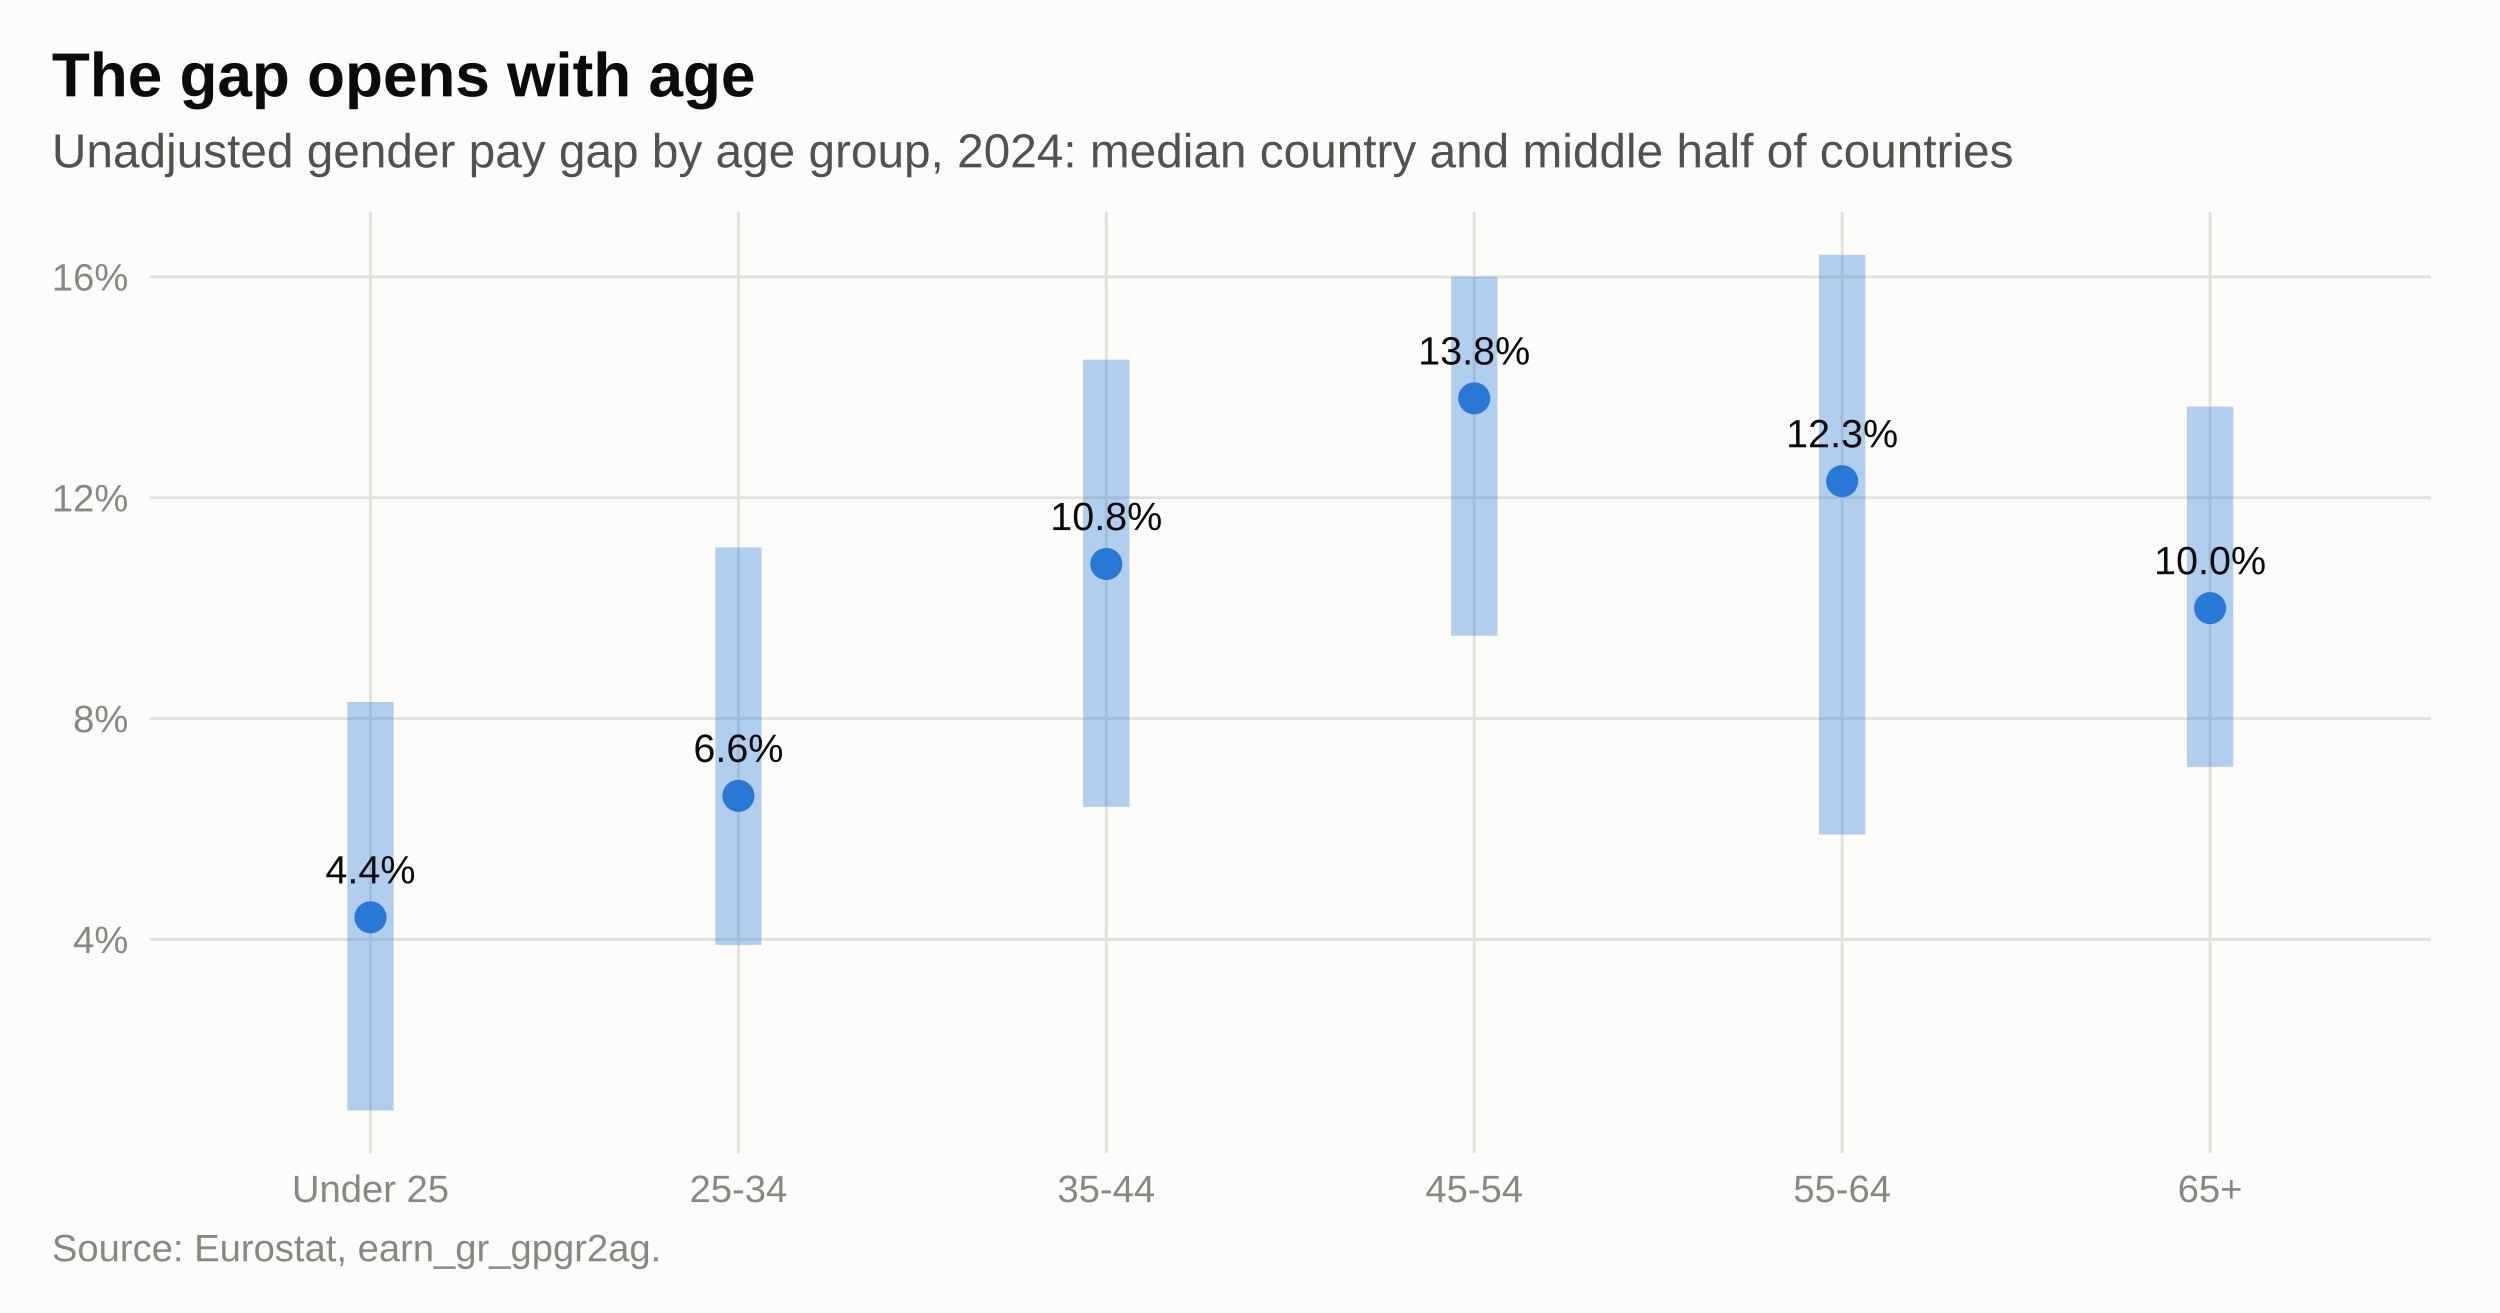
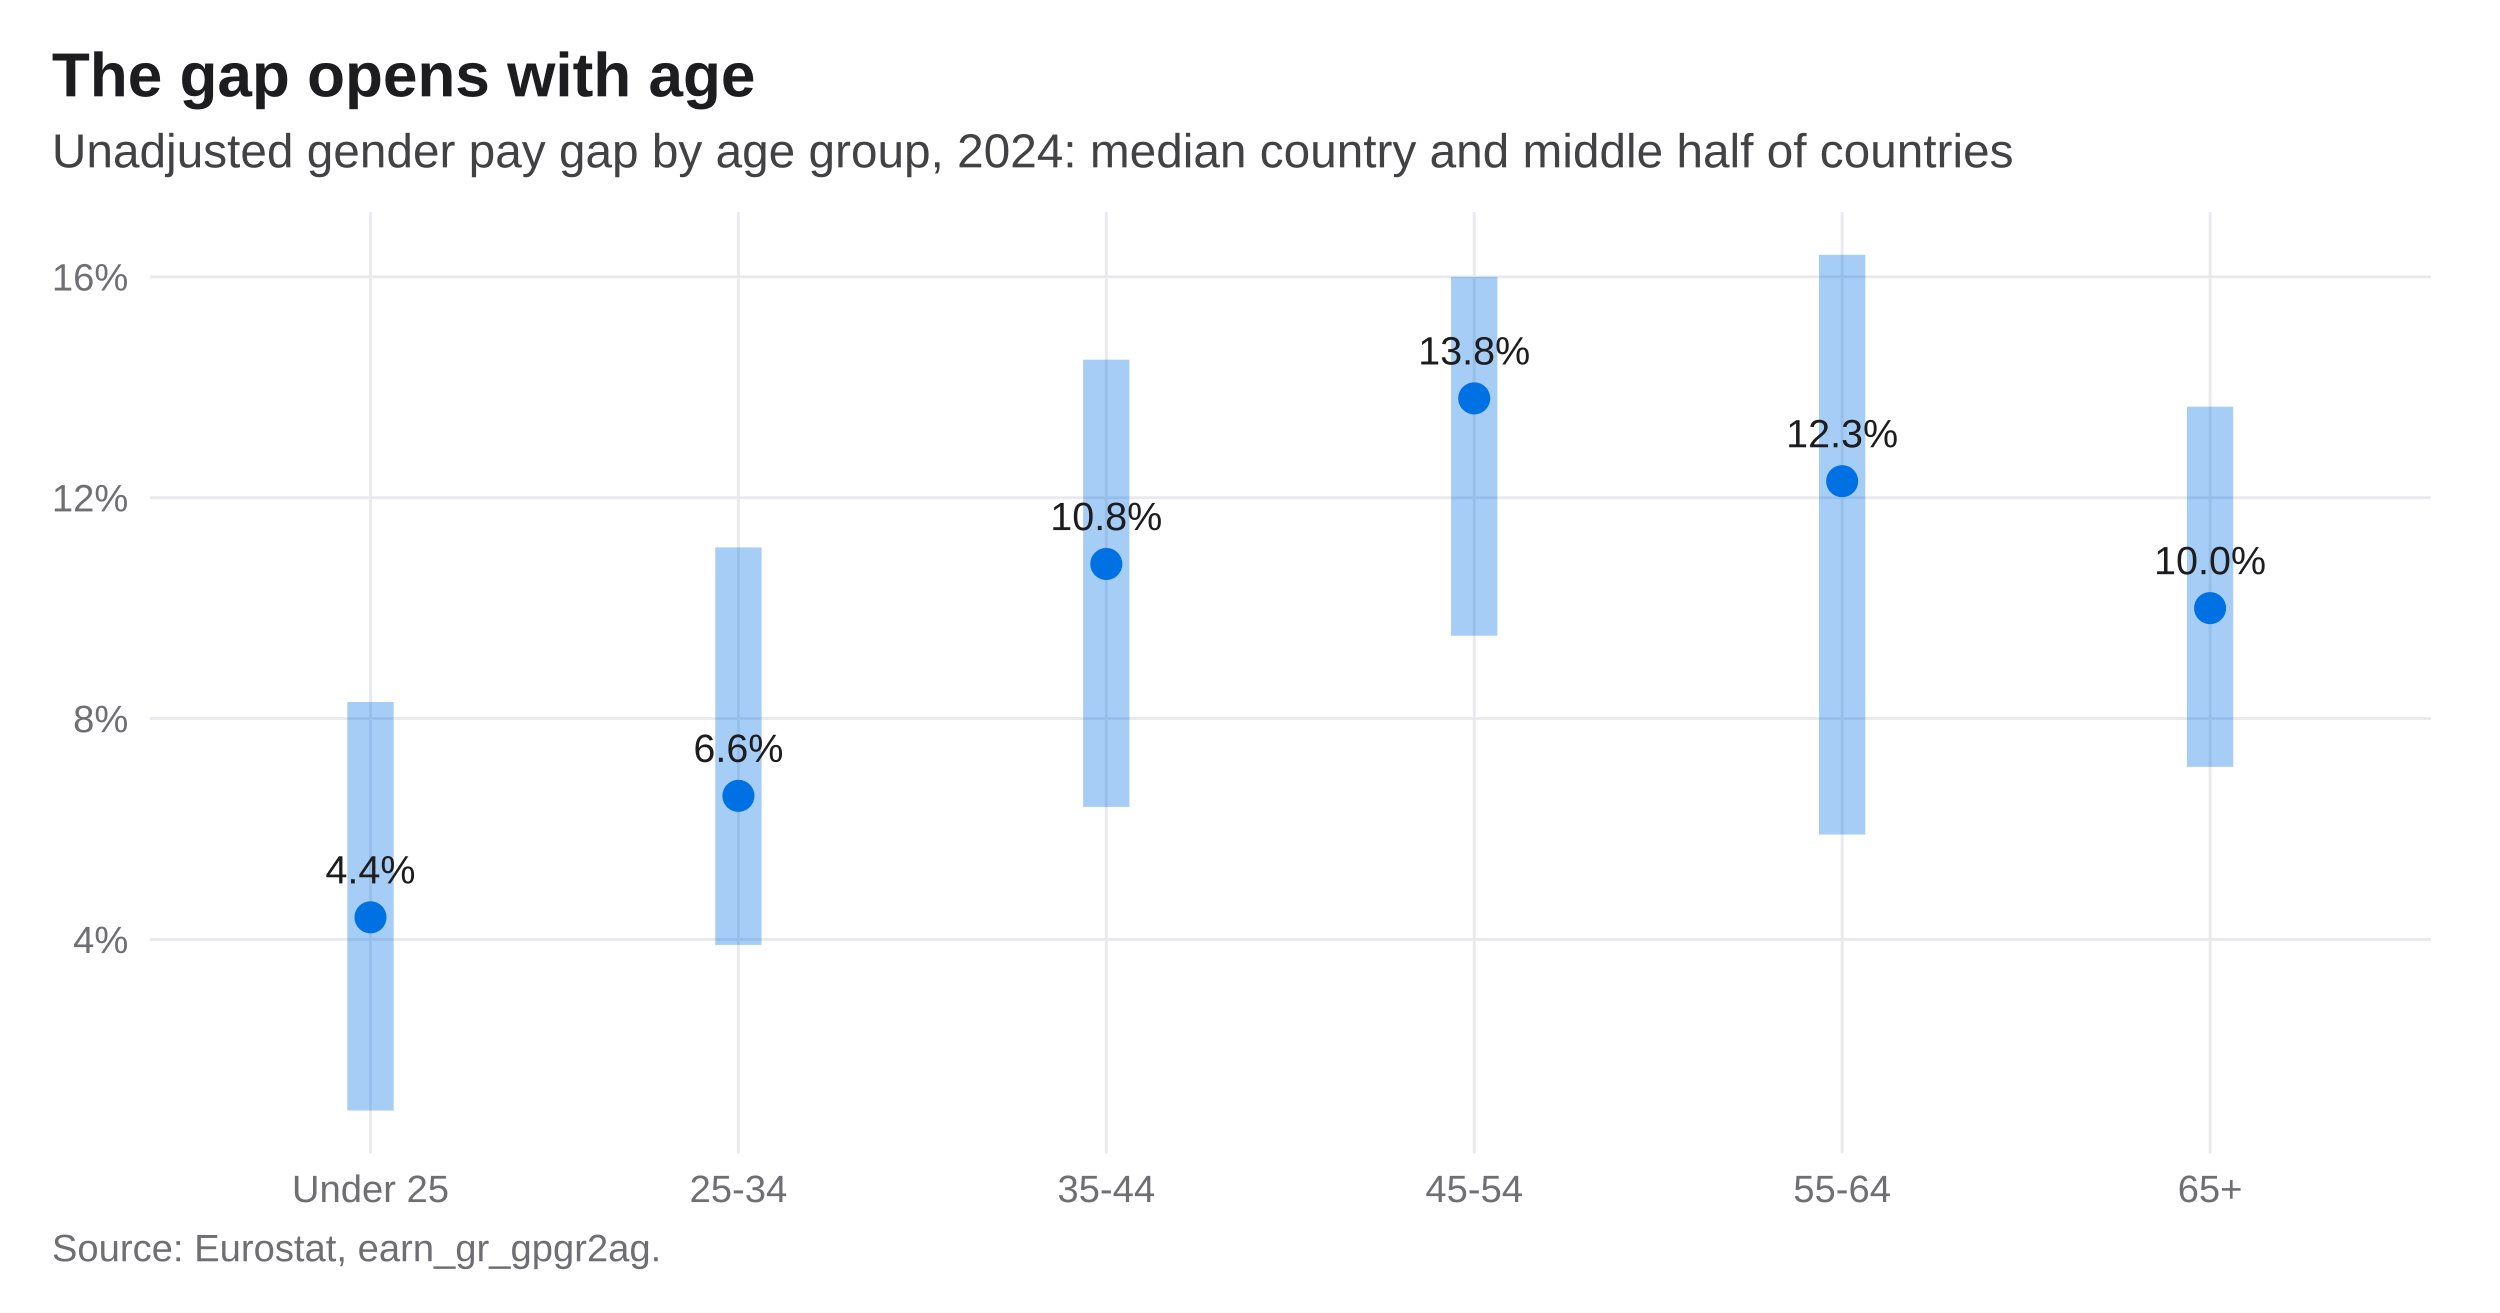
<svg xmlns="http://www.w3.org/2000/svg" width="576.00pt" height="302.40pt" viewBox="0 0 576.00 302.40">
  <g class="svglite">
    <defs>
      <style type="text/css">
    .svglite line, .svglite polyline, .svglite polygon, .svglite path, .svglite rect, .svglite circle {
      fill: none;
      stroke: #000000;
      stroke-linecap: round;
      stroke-linejoin: round;
      stroke-miterlimit: 10.00;
    }
    .svglite text {
      white-space: pre;
    }
    .svglite g.glyphgroup path {
      fill: inherit;
      stroke: none;
    }
  </style>
    </defs>
-     <rect width="100%" height="100%" style="stroke: none; fill: #FCFCFB;" />
+     <rect width="100%" height="100%" style="stroke: none; fill: #FFFFFF;" />
    <defs>
      <clipPath id="cpMC4wMHw1NzYuMDB8MC4wMHwzMDIuNDA=">
        <rect x="0.00" y="0.00" width="576.00" height="302.40" />
      </clipPath>
    </defs>
    <g clip-path="url(#cpMC4wMHw1NzYuMDB8MC4wMHwzMDIuNDA=)">
-       <rect x="0" y="0" width="576.00" height="302.40" style="stroke-width: 1.07; stroke: none; fill: #FCFCFB;" />
+       <rect x="0" y="0" width="576.00" height="302.40" style="stroke-width: 1.07; stroke: none; fill: #FFFFFF;" />
    </g>
    <defs>
      <clipPath id="cpMzQuNTB8NTYwLjA2fDQ4Ljg1fDI2NS43Mw==">
        <rect x="34.50" y="48.85" width="525.56" height="216.88" />
      </clipPath>
    </defs>
    <g clip-path="url(#cpMzQuNTB8NTYwLjA2fDQ4Ljg1fDI2NS43Mw==)">
-       <rect x="34.50" y="48.85" width="525.56" height="216.88" style="stroke-width: 1.07; stroke: none; fill: #FCFCFB;" />
-       <polyline points="34.50,216.44 560.06,216.44 " style="stroke-width: 0.64; stroke: #E1E0D9; stroke-linecap: butt;" />
-       <polyline points="34.50,165.55 560.06,165.55 " style="stroke-width: 0.64; stroke: #E1E0D9; stroke-linecap: butt;" />
-       <polyline points="34.50,114.67 560.06,114.67 " style="stroke-width: 0.64; stroke: #E1E0D9; stroke-linecap: butt;" />
-       <polyline points="34.50,63.79 560.06,63.79 " style="stroke-width: 0.64; stroke: #E1E0D9; stroke-linecap: butt;" />
-       <polyline points="85.36,265.73 85.36,48.85 " style="stroke-width: 0.64; stroke: #E1E0D9; stroke-linecap: butt;" />
-       <polyline points="170.13,265.73 170.13,48.85 " style="stroke-width: 0.64; stroke: #E1E0D9; stroke-linecap: butt;" />
-       <polyline points="254.89,265.73 254.89,48.85 " style="stroke-width: 0.64; stroke: #E1E0D9; stroke-linecap: butt;" />
-       <polyline points="339.66,265.73 339.66,48.85 " style="stroke-width: 0.64; stroke: #E1E0D9; stroke-linecap: butt;" />
-       <polyline points="424.43,265.73 424.43,48.85 " style="stroke-width: 0.64; stroke: #E1E0D9; stroke-linecap: butt;" />
-       <polyline points="509.20,265.73 509.20,48.85 " style="stroke-width: 0.64; stroke: #E1E0D9; stroke-linecap: butt;" />
-       <line x1="170.13" y1="217.71" x2="170.13" y2="126.12" style="stroke-width: 10.67; stroke: #2A78D6; stroke-opacity: 0.35; stroke-linecap: butt;" />
-       <line x1="254.89" y1="185.91" x2="254.89" y2="82.87" style="stroke-width: 10.67; stroke: #2A78D6; stroke-opacity: 0.35; stroke-linecap: butt;" />
-       <line x1="339.66" y1="146.47" x2="339.66" y2="63.79" style="stroke-width: 10.67; stroke: #2A78D6; stroke-opacity: 0.35; stroke-linecap: butt;" />
-       <line x1="424.43" y1="192.27" x2="424.43" y2="58.71" style="stroke-width: 10.67; stroke: #2A78D6; stroke-opacity: 0.35; stroke-linecap: butt;" />
-       <line x1="509.20" y1="176.68" x2="509.20" y2="93.69" style="stroke-width: 10.67; stroke: #2A78D6; stroke-opacity: 0.35; stroke-linecap: butt;" />
-       <line x1="85.36" y1="255.87" x2="85.36" y2="161.74" style="stroke-width: 10.67; stroke: #2A78D6; stroke-opacity: 0.35; stroke-linecap: butt;" />
-       <circle cx="170.13" cy="183.36" r="3.34" style="stroke-width: 0.71; stroke: #2A78D6; fill: #2A78D6;" />
-       <circle cx="254.89" cy="129.94" r="3.34" style="stroke-width: 0.71; stroke: #2A78D6; fill: #2A78D6;" />
-       <circle cx="339.66" cy="91.78" r="3.34" style="stroke-width: 0.71; stroke: #2A78D6; fill: #2A78D6;" />
-       <circle cx="424.43" cy="110.86" r="3.34" style="stroke-width: 0.71; stroke: #2A78D6; fill: #2A78D6;" />
-       <circle cx="509.20" cy="140.11" r="3.34" style="stroke-width: 0.71; stroke: #2A78D6; fill: #2A78D6;" />
-       <circle cx="85.36" cy="211.35" r="3.34" style="stroke-width: 0.71; stroke: #2A78D6; fill: #2A78D6;" />
-       <text x="170.13" y="175.55" text-anchor="middle" style="font-size: 9.10px;fill: #0B0B0B; font-family: &quot;Arial&quot;;" textLength="20.73px" lengthAdjust="spacingAndGlyphs">6.6%</text>
-       <text x="254.89" y="122.13" text-anchor="middle" style="font-size: 9.10px;fill: #0B0B0B; font-family: &quot;Arial&quot;;" textLength="25.80px" lengthAdjust="spacingAndGlyphs">10.8%</text>
-       <text x="339.66" y="83.97" text-anchor="middle" style="font-size: 9.10px;fill: #0B0B0B; font-family: &quot;Arial&quot;;" textLength="25.80px" lengthAdjust="spacingAndGlyphs">13.8%</text>
-       <text x="424.43" y="103.05" text-anchor="middle" style="font-size: 9.10px;fill: #0B0B0B; font-family: &quot;Arial&quot;;" textLength="25.80px" lengthAdjust="spacingAndGlyphs">12.3%</text>
-       <text x="509.20" y="132.30" text-anchor="middle" style="font-size: 9.10px;fill: #0B0B0B; font-family: &quot;Arial&quot;;" textLength="25.80px" lengthAdjust="spacingAndGlyphs">10.0%</text>
-       <text x="85.36" y="203.54" text-anchor="middle" style="font-size: 9.10px;fill: #0B0B0B; font-family: &quot;Arial&quot;;" textLength="20.73px" lengthAdjust="spacingAndGlyphs">4.4%</text>
+       <rect x="34.50" y="48.85" width="525.56" height="216.88" style="stroke-width: 1.07; stroke: none; fill: #FFFFFF;" />
+       <polyline points="34.50,216.44 560.06,216.44 " style="stroke-width: 0.64; stroke: #E8E8ED; stroke-linecap: butt;" />
+       <polyline points="34.50,165.55 560.06,165.55 " style="stroke-width: 0.64; stroke: #E8E8ED; stroke-linecap: butt;" />
+       <polyline points="34.50,114.67 560.06,114.67 " style="stroke-width: 0.64; stroke: #E8E8ED; stroke-linecap: butt;" />
+       <polyline points="34.50,63.79 560.06,63.79 " style="stroke-width: 0.64; stroke: #E8E8ED; stroke-linecap: butt;" />
+       <polyline points="85.36,265.73 85.36,48.85 " style="stroke-width: 0.64; stroke: #E8E8ED; stroke-linecap: butt;" />
+       <polyline points="170.13,265.73 170.13,48.85 " style="stroke-width: 0.64; stroke: #E8E8ED; stroke-linecap: butt;" />
+       <polyline points="254.89,265.73 254.89,48.85 " style="stroke-width: 0.64; stroke: #E8E8ED; stroke-linecap: butt;" />
+       <polyline points="339.66,265.73 339.66,48.85 " style="stroke-width: 0.64; stroke: #E8E8ED; stroke-linecap: butt;" />
+       <polyline points="424.43,265.73 424.43,48.85 " style="stroke-width: 0.64; stroke: #E8E8ED; stroke-linecap: butt;" />
+       <polyline points="509.20,265.73 509.20,48.85 " style="stroke-width: 0.64; stroke: #E8E8ED; stroke-linecap: butt;" />
+       <line x1="170.13" y1="217.71" x2="170.13" y2="126.12" style="stroke-width: 10.67; stroke: #0071E3; stroke-opacity: 0.35; stroke-linecap: butt;" />
+       <line x1="254.89" y1="185.91" x2="254.89" y2="82.87" style="stroke-width: 10.67; stroke: #0071E3; stroke-opacity: 0.35; stroke-linecap: butt;" />
+       <line x1="339.66" y1="146.47" x2="339.66" y2="63.79" style="stroke-width: 10.67; stroke: #0071E3; stroke-opacity: 0.35; stroke-linecap: butt;" />
+       <line x1="424.43" y1="192.27" x2="424.43" y2="58.71" style="stroke-width: 10.67; stroke: #0071E3; stroke-opacity: 0.35; stroke-linecap: butt;" />
+       <line x1="509.20" y1="176.68" x2="509.20" y2="93.69" style="stroke-width: 10.67; stroke: #0071E3; stroke-opacity: 0.35; stroke-linecap: butt;" />
+       <line x1="85.36" y1="255.87" x2="85.36" y2="161.74" style="stroke-width: 10.67; stroke: #0071E3; stroke-opacity: 0.35; stroke-linecap: butt;" />
+       <circle cx="170.13" cy="183.36" r="3.34" style="stroke-width: 0.71; stroke: #0071E3; fill: #0071E3;" />
+       <circle cx="254.89" cy="129.94" r="3.34" style="stroke-width: 0.71; stroke: #0071E3; fill: #0071E3;" />
+       <circle cx="339.66" cy="91.78" r="3.34" style="stroke-width: 0.71; stroke: #0071E3; fill: #0071E3;" />
+       <circle cx="424.43" cy="110.86" r="3.34" style="stroke-width: 0.71; stroke: #0071E3; fill: #0071E3;" />
+       <circle cx="509.20" cy="140.11" r="3.34" style="stroke-width: 0.71; stroke: #0071E3; fill: #0071E3;" />
+       <circle cx="85.36" cy="211.35" r="3.34" style="stroke-width: 0.71; stroke: #0071E3; fill: #0071E3;" />
+       <text x="170.13" y="175.55" text-anchor="middle" style="font-size: 9.10px;fill: #1D1D1F; font-family: &quot;Arial&quot;;" textLength="20.73px" lengthAdjust="spacingAndGlyphs">6.6%</text>
+       <text x="254.89" y="122.13" text-anchor="middle" style="font-size: 9.10px;fill: #1D1D1F; font-family: &quot;Arial&quot;;" textLength="25.80px" lengthAdjust="spacingAndGlyphs">10.8%</text>
+       <text x="339.66" y="83.97" text-anchor="middle" style="font-size: 9.10px;fill: #1D1D1F; font-family: &quot;Arial&quot;;" textLength="25.80px" lengthAdjust="spacingAndGlyphs">13.8%</text>
+       <text x="424.43" y="103.05" text-anchor="middle" style="font-size: 9.10px;fill: #1D1D1F; font-family: &quot;Arial&quot;;" textLength="25.80px" lengthAdjust="spacingAndGlyphs">12.3%</text>
+       <text x="509.20" y="132.30" text-anchor="middle" style="font-size: 9.10px;fill: #1D1D1F; font-family: &quot;Arial&quot;;" textLength="25.80px" lengthAdjust="spacingAndGlyphs">10.0%</text>
+       <text x="85.36" y="203.54" text-anchor="middle" style="font-size: 9.10px;fill: #1D1D1F; font-family: &quot;Arial&quot;;" textLength="20.73px" lengthAdjust="spacingAndGlyphs">4.4%</text>
    </g>
    <g clip-path="url(#cpMC4wMHw1NzYuMDB8MC4wMHwzMDIuNDA=)">
-       <text x="29.56" y="219.59" text-anchor="end" style="font-size: 8.80px;fill: #898781; font-family: &quot;Arial&quot;;" textLength="12.72px" lengthAdjust="spacingAndGlyphs">4%</text>
-       <text x="29.56" y="168.70" text-anchor="end" style="font-size: 8.80px;fill: #898781; font-family: &quot;Arial&quot;;" textLength="12.72px" lengthAdjust="spacingAndGlyphs">8%</text>
-       <text x="29.56" y="117.82" text-anchor="end" style="font-size: 8.80px;fill: #898781; font-family: &quot;Arial&quot;;" textLength="17.61px" lengthAdjust="spacingAndGlyphs">12%</text>
-       <text x="29.56" y="66.94" text-anchor="end" style="font-size: 8.80px;fill: #898781; font-family: &quot;Arial&quot;;" textLength="17.61px" lengthAdjust="spacingAndGlyphs">16%</text>
-       <text x="85.36" y="276.96" text-anchor="middle" style="font-size: 8.80px;fill: #898781; font-family: &quot;Arial&quot;;" textLength="36.17px" lengthAdjust="spacingAndGlyphs">Under 25</text>
-       <text x="170.13" y="276.96" text-anchor="middle" style="font-size: 8.80px;fill: #898781; font-family: &quot;Arial&quot;;" textLength="22.48px" lengthAdjust="spacingAndGlyphs">25-34</text>
-       <text x="254.89" y="276.96" text-anchor="middle" style="font-size: 8.80px;fill: #898781; font-family: &quot;Arial&quot;;" textLength="22.48px" lengthAdjust="spacingAndGlyphs">35-44</text>
-       <text x="339.66" y="276.96" text-anchor="middle" style="font-size: 8.80px;fill: #898781; font-family: &quot;Arial&quot;;" textLength="22.48px" lengthAdjust="spacingAndGlyphs">45-54</text>
-       <text x="424.43" y="276.96" text-anchor="middle" style="font-size: 8.80px;fill: #898781; font-family: &quot;Arial&quot;;" textLength="22.48px" lengthAdjust="spacingAndGlyphs">55-64</text>
-       <text x="509.20" y="276.96" text-anchor="middle" style="font-size: 8.80px;fill: #898781; font-family: &quot;Arial&quot;;" textLength="14.92px" lengthAdjust="spacingAndGlyphs">65+</text>
-       <text x="11.96" y="38.56" style="font-size: 11.00px;fill: #52514E; font-family: &quot;Arial&quot;;" textLength="452.31px" lengthAdjust="spacingAndGlyphs">Unadjusted gender pay gap by age group, 2024: median country and middle half of countries</text>
-       <text x="11.96" y="22.19" style="font-size: 14.30px; font-weight: bold;fill: #0B0B0B; font-family: &quot;Arial&quot;;" textLength="162.06px" lengthAdjust="spacingAndGlyphs">The gap opens with age</text>
-       <text x="11.96" y="290.59" style="font-size: 8.80px;fill: #898781; font-family: &quot;Arial&quot;;" textLength="140.27px" lengthAdjust="spacingAndGlyphs">Source: Eurostat, earn_gr_gpgr2ag.</text>
+       <text x="29.56" y="219.59" text-anchor="end" style="font-size: 8.80px;fill: #6E6E73; font-family: &quot;Arial&quot;;" textLength="12.72px" lengthAdjust="spacingAndGlyphs">4%</text>
+       <text x="29.56" y="168.70" text-anchor="end" style="font-size: 8.80px;fill: #6E6E73; font-family: &quot;Arial&quot;;" textLength="12.72px" lengthAdjust="spacingAndGlyphs">8%</text>
+       <text x="29.56" y="117.82" text-anchor="end" style="font-size: 8.80px;fill: #6E6E73; font-family: &quot;Arial&quot;;" textLength="17.61px" lengthAdjust="spacingAndGlyphs">12%</text>
+       <text x="29.56" y="66.94" text-anchor="end" style="font-size: 8.80px;fill: #6E6E73; font-family: &quot;Arial&quot;;" textLength="17.61px" lengthAdjust="spacingAndGlyphs">16%</text>
+       <text x="85.36" y="276.96" text-anchor="middle" style="font-size: 8.80px;fill: #6E6E73; font-family: &quot;Arial&quot;;" textLength="36.17px" lengthAdjust="spacingAndGlyphs">Under 25</text>
+       <text x="170.13" y="276.96" text-anchor="middle" style="font-size: 8.80px;fill: #6E6E73; font-family: &quot;Arial&quot;;" textLength="22.48px" lengthAdjust="spacingAndGlyphs">25-34</text>
+       <text x="254.89" y="276.96" text-anchor="middle" style="font-size: 8.80px;fill: #6E6E73; font-family: &quot;Arial&quot;;" textLength="22.48px" lengthAdjust="spacingAndGlyphs">35-44</text>
+       <text x="339.66" y="276.96" text-anchor="middle" style="font-size: 8.80px;fill: #6E6E73; font-family: &quot;Arial&quot;;" textLength="22.48px" lengthAdjust="spacingAndGlyphs">45-54</text>
+       <text x="424.43" y="276.96" text-anchor="middle" style="font-size: 8.80px;fill: #6E6E73; font-family: &quot;Arial&quot;;" textLength="22.48px" lengthAdjust="spacingAndGlyphs">55-64</text>
+       <text x="509.20" y="276.96" text-anchor="middle" style="font-size: 8.80px;fill: #6E6E73; font-family: &quot;Arial&quot;;" textLength="14.92px" lengthAdjust="spacingAndGlyphs">65+</text>
+       <text x="11.96" y="38.56" style="font-size: 11.00px;fill: #424245; font-family: &quot;Arial&quot;;" textLength="452.31px" lengthAdjust="spacingAndGlyphs">Unadjusted gender pay gap by age group, 2024: median country and middle half of countries</text>
+       <text x="11.96" y="22.19" style="font-size: 14.30px; font-weight: bold;fill: #1D1D1F; font-family: &quot;Arial&quot;;" textLength="162.06px" lengthAdjust="spacingAndGlyphs">The gap opens with age</text>
+       <text x="11.96" y="290.59" style="font-size: 8.80px;fill: #6E6E73; font-family: &quot;Arial&quot;;" textLength="140.27px" lengthAdjust="spacingAndGlyphs">Source: Eurostat, earn_gr_gpgr2ag.</text>
    </g>
  </g>
</svg>
